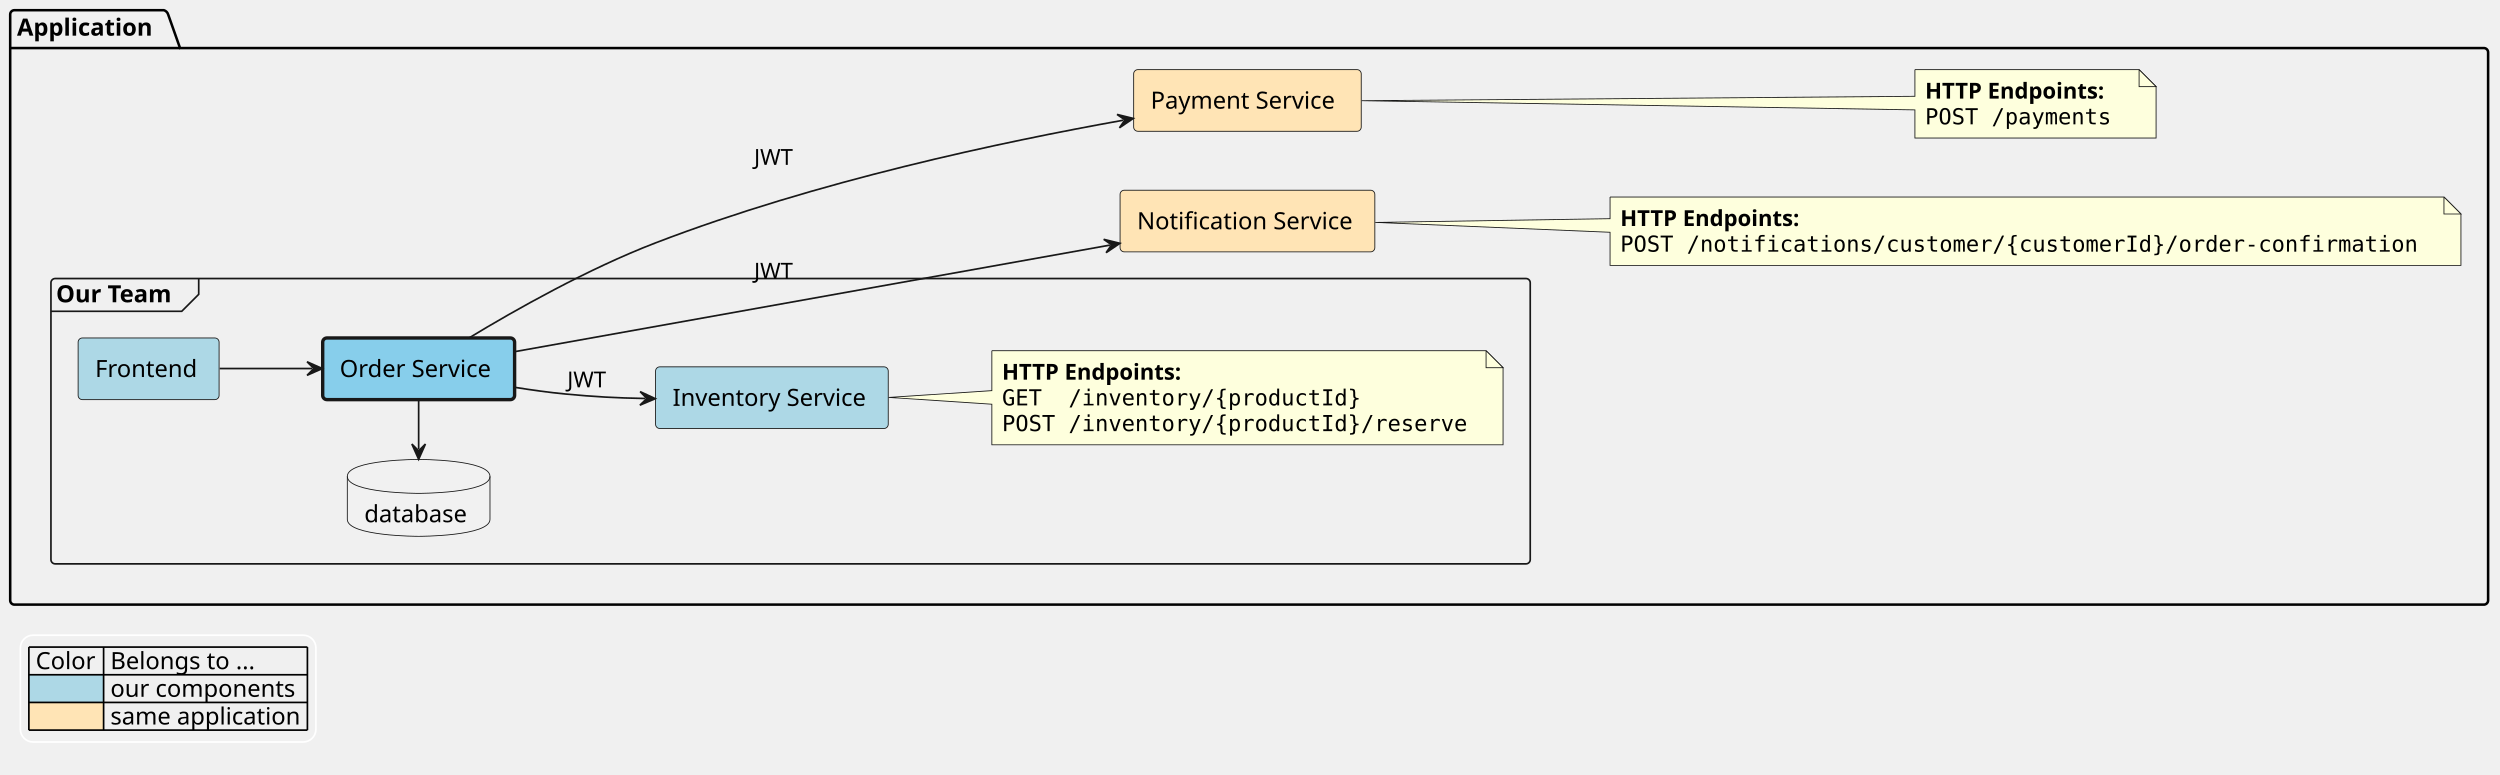
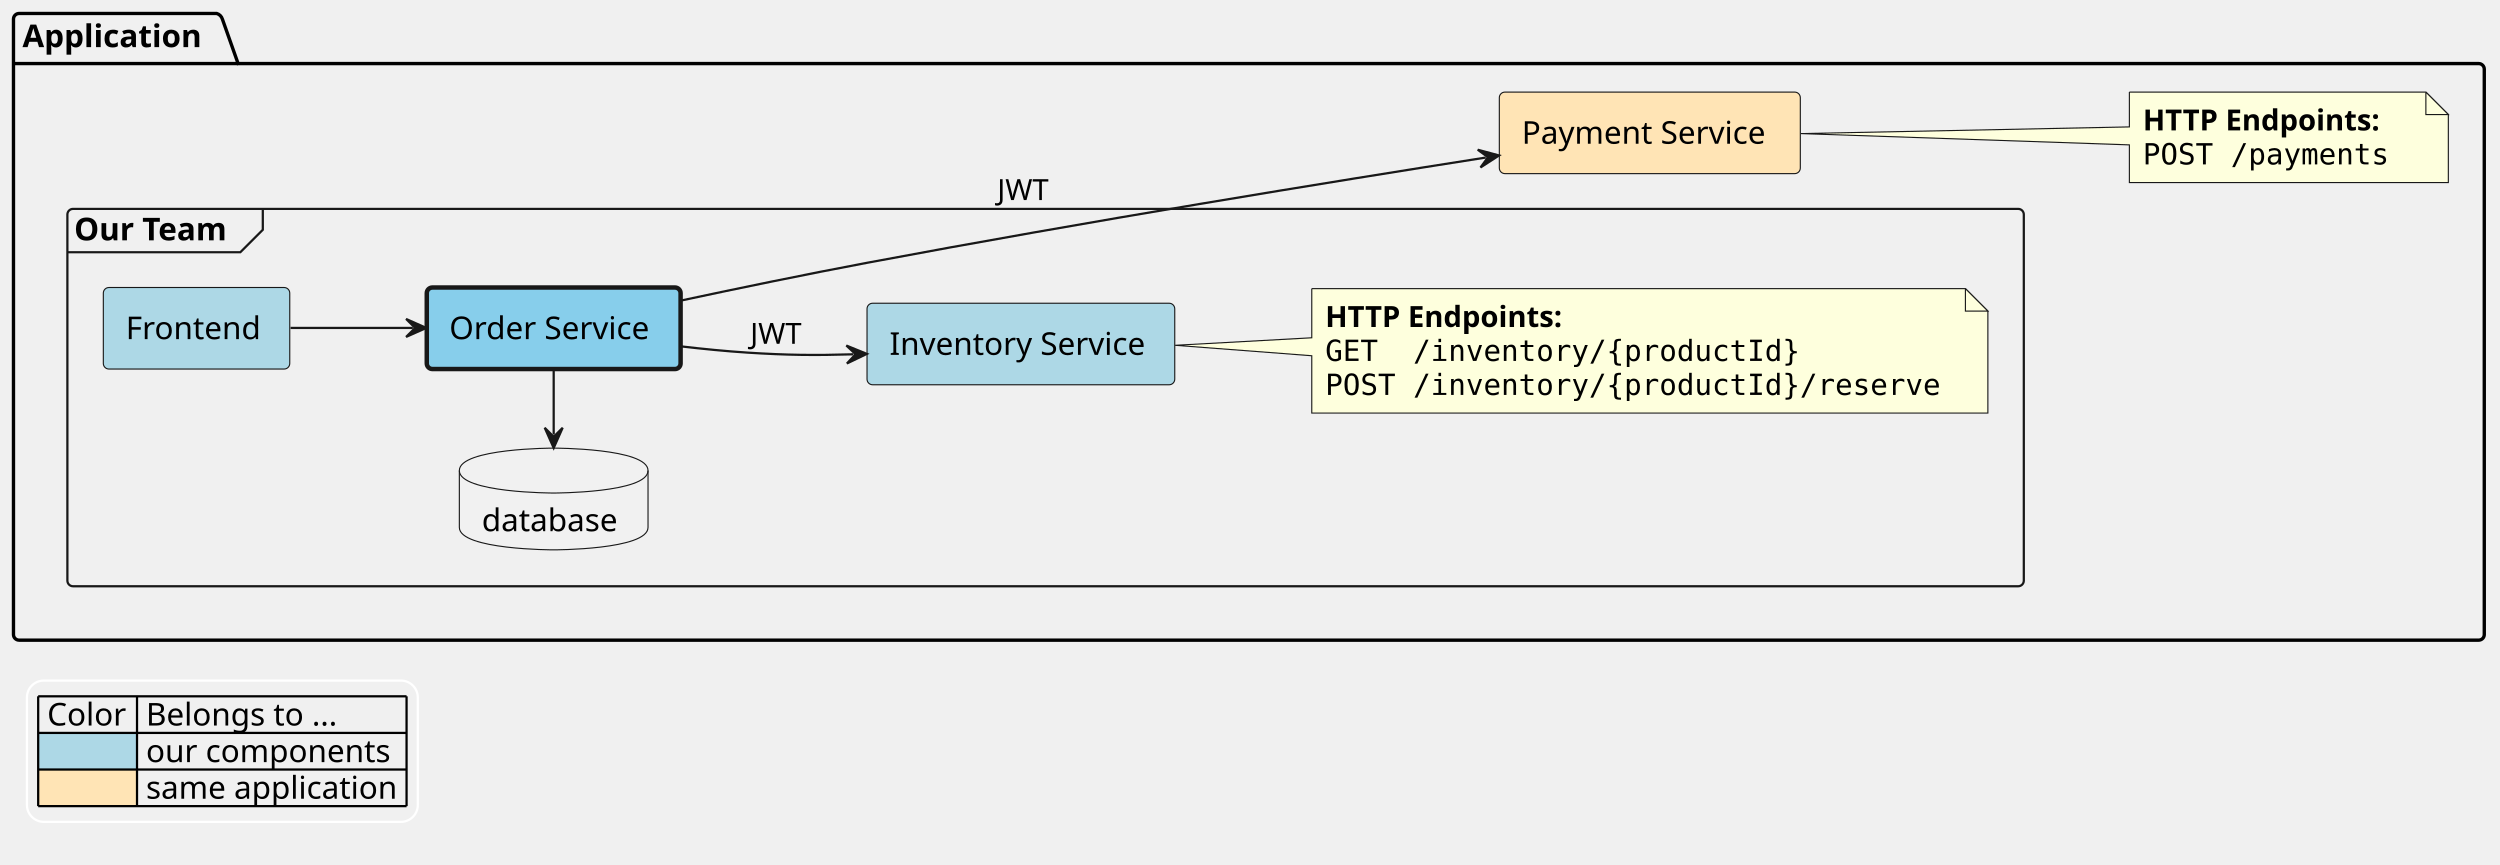
- <svg xmlns="http://www.w3.org/2000/svg" contentStyleType="text/css" height="456px" preserveAspectRatio="none" style="width:1472px;height:456px;background:#FFFFFF;" version="1.1" viewBox="0 0 1472 456" width="1472px" zoomAndPan="magnify">
+ <svg xmlns="http://www.w3.org/2000/svg" contentStyleType="text/css" height="385px" preserveAspectRatio="none" style="width:1113px;height:385px;background:#FFFFFF;" version="1.1" viewBox="0 0 1113 385" width="1113px" zoomAndPan="magnify">
  <defs />
  <g>
    <g id="cluster_Application">
-       <path d="M8.5,6 L96.5,6 A3.75,3.75 0 0 1 99,8.5 L106,28.297 L1462.5,28.297 A2.5,2.5 0 0 1 1465,30.797 L1465,353.5 A2.5,2.5 0 0 1 1462.5,356 L8.5,356 A2.5,2.5 0 0 1 6,353.5 L6,8.5 A2.5,2.5 0 0 1 8.5,6 " fill="none" style="stroke:#000000;stroke-width:1.5;" />
+       <path d="M8.5,6 L96.5,6 A3.75,3.75 0 0 1 99,8.5 L106,28.297 L1103.5,28.297 A2.5,2.5 0 0 1 1106,30.797 L1106,282.5 A2.5,2.5 0 0 1 1103.5,285 L8.5,285 A2.5,2.5 0 0 1 6,282.5 L6,8.5 A2.5,2.5 0 0 1 8.5,6 " fill="none" style="stroke:#000000;stroke-width:1.5;" />
      <line style="stroke:#000000;stroke-width:1.5;" x1="6" x2="106" y1="28.297" y2="28.297" />
      <text fill="#000000" font-family="sans-serif" font-size="14" font-weight="bold" lengthAdjust="spacing" textLength="87" x="10" y="20.995">Application</text>
    </g>
    <g id="cluster_Our Team">
-       <rect fill="none" height="168" rx="2.5" ry="2.5" style="stroke:#181818;stroke-width:1.0;" width="871" x="30" y="164" />
-       <path d="M117,164 L117,173.297 L107,183.297 L30,183.297 " fill="none" style="stroke:#181818;stroke-width:1.0;" />
-       <text fill="#000000" font-family="sans-serif" font-size="14" font-weight="bold" lengthAdjust="spacing" textLength="77" x="33" y="177.995">Our Team</text>
-     </g>
-     <g id="elem_application__notification_service">
-       <rect fill="#FFE4B5" height="36.297" rx="2.5" ry="2.5" style="stroke:#181818;stroke-width:0.5;" width="150" x="659.5" y="112" />
-       <text fill="#000000" font-family="sans-serif" font-size="14" lengthAdjust="spacing" textLength="130" x="669.5" y="134.995">Notification Service</text>
+       <rect fill="none" height="168" rx="2.5" ry="2.5" style="stroke:#181818;stroke-width:1.0;" width="871" x="30" y="93" />
+       <path d="M117,93 L117,102.297 L107,112.297 L30,112.297 " fill="none" style="stroke:#181818;stroke-width:1.0;" />
+       <text fill="#000000" font-family="sans-serif" font-size="14" font-weight="bold" lengthAdjust="spacing" textLength="77" x="33" y="106.995">Our Team</text>
    </g>
    <g id="elem_application__payment_service">
      <rect fill="#FFE4B5" height="36.297" rx="2.5" ry="2.5" style="stroke:#181818;stroke-width:0.5;" width="134" x="667.5" y="41" />
      <text fill="#000000" font-family="sans-serif" font-size="14" lengthAdjust="spacing" textLength="114" x="677.5" y="63.995">Payment Service</text>
    </g>
-     <g id="elem_GMN13">
-       <path d="M948,116 L948,128.76 L809.73,130.96 L948,136.76 L948,156.266 A0,0 0 0 0 948,156.266 L1449,156.266 A0,0 0 0 0 1449,156.266 L1449,126 L1439,116 L948,116 A0,0 0 0 0 948,116 " fill="#FEFFDD" style="stroke:#181818;stroke-width:0.5;" />
-       <path d="M1439,116 L1439,126 L1449,126 L1439,116 " fill="#FEFFDD" style="stroke:#181818;stroke-width:0.5;" />
-       <text fill="#000000" font-family="sans-serif" font-size="13" font-weight="bold" lengthAdjust="spacing" textLength="121" x="954" y="133.067">HTTP Endpoints:</text>
-       <text fill="#000000" font-family="monospace" font-size="13" lengthAdjust="spacing" textLength="480" x="954" y="148.2">POST /notifications/customer/{customerId}/order-confirmation</text>
-     </g>
-     <g id="elem_GMN16">
-       <path d="M1127.5,41 L1127.5,56.7 L801.69,59.29 L1127.5,64.7 L1127.5,81.266 A0,0 0 0 0 1127.5,81.266 L1269.5,81.266 A0,0 0 0 0 1269.5,81.266 L1269.5,51 L1259.5,41 L1127.5,41 A0,0 0 0 0 1127.5,41 " fill="#FEFFDD" style="stroke:#181818;stroke-width:0.5;" />
-       <path d="M1259.5,41 L1259.5,51 L1269.5,51 L1259.5,41 " fill="#FEFFDD" style="stroke:#181818;stroke-width:0.5;" />
-       <text fill="#000000" font-family="sans-serif" font-size="13" font-weight="bold" lengthAdjust="spacing" textLength="121" x="1133.5" y="58.067">HTTP Endpoints:</text>
-       <text fill="#000000" font-family="monospace" font-size="13" lengthAdjust="spacing" textLength="112" x="1133.5" y="73.2">POST /payments</text>
+     <g id="elem_GMN12">
+       <path d="M948,41 L948,56.5 L801.73,59.47 L948,64.5 L948,81.266 A0,0 0 0 0 948,81.266 L1090,81.266 A0,0 0 0 0 1090,81.266 L1090,51 L1080,41 L948,41 A0,0 0 0 0 948,41 " fill="#FEFFDD" style="stroke:#181818;stroke-width:0.5;" />
+       <path d="M1080,41 L1080,51 L1090,51 L1080,41 " fill="#FEFFDD" style="stroke:#181818;stroke-width:0.5;" />
+       <text fill="#000000" font-family="sans-serif" font-size="13" font-weight="bold" lengthAdjust="spacing" textLength="121" x="954" y="58.067">HTTP Endpoints:</text>
+       <text fill="#000000" font-family="monospace" font-size="13" lengthAdjust="spacing" textLength="112" x="954" y="73.2">POST /payments</text>
    </g>
    <g id="elem_application__team__frontend">
-       <rect fill="#ADD8E6" height="36.297" rx="2.5" ry="2.5" style="stroke:#181818;stroke-width:0.5;" width="83" x="46" y="199" />
-       <text fill="#000000" font-family="sans-serif" font-size="14" lengthAdjust="spacing" textLength="63" x="56" y="221.995">Frontend</text>
+       <rect fill="#ADD8E6" height="36.297" rx="2.5" ry="2.5" style="stroke:#181818;stroke-width:0.5;" width="83" x="46" y="128" />
+       <text fill="#000000" font-family="sans-serif" font-size="14" lengthAdjust="spacing" textLength="63" x="56" y="150.995">Frontend</text>
    </g>
    <g id="elem_application__team__order_service">
-       <rect fill="#87CEEB" height="36.297" rx="2.5" ry="2.5" style="stroke:#181818;stroke-width:2.0;" width="113" x="190" y="199" />
-       <text fill="#000000" font-family="sans-serif" font-size="14" lengthAdjust="spacing" textLength="93" x="200" y="221.995">Order Service</text>
+       <rect fill="#87CEEB" height="36.297" rx="2.5" ry="2.5" style="stroke:#181818;stroke-width:2.0;" width="113" x="190" y="128" />
+       <text fill="#000000" font-family="sans-serif" font-size="14" lengthAdjust="spacing" textLength="93" x="200" y="150.995">Order Service</text>
+     </g>
+     <g id="elem_application__team__inventory_service">
+       <rect fill="#ADD8E6" height="36.297" rx="2.5" ry="2.5" style="stroke:#181818;stroke-width:0.5;" width="137" x="386" y="135" />
+       <text fill="#000000" font-family="sans-serif" font-size="14" lengthAdjust="spacing" textLength="117" x="396" y="157.995">Inventory Service</text>
    </g>
    <g id="elem_application__team__order_database">
-       <path d="M204.5,280.5 C204.5,270.5 246.5,270.5 246.5,270.5 C246.5,270.5 288.5,270.5 288.5,280.5 L288.5,305.797 C288.5,315.797 246.5,315.797 246.5,315.797 C246.5,315.797 204.5,315.797 204.5,305.797 L204.5,280.5 " fill="#F1F1F1" style="stroke:#181818;stroke-width:0.5;" />
-       <path d="M204.5,280.5 C204.5,290.5 246.5,290.5 246.5,290.5 C246.5,290.5 288.5,290.5 288.5,280.5 " fill="none" style="stroke:#181818;stroke-width:0.5;" />
-       <text fill="#000000" font-family="sans-serif" font-size="14" lengthAdjust="spacing" textLength="64" x="214.5" y="307.495">database</text>
-     </g>
-     <g id="elem_application__team__inventory_service">
-       <rect fill="#ADD8E6" height="36.297" rx="2.5" ry="2.5" style="stroke:#181818;stroke-width:0.5;" width="137" x="386" y="216" />
-       <text fill="#000000" font-family="sans-serif" font-size="14" lengthAdjust="spacing" textLength="117" x="396" y="238.995">Inventory Service</text>
+       <path d="M204.5,209.5 C204.5,199.5 246.5,199.5 246.5,199.5 C246.5,199.5 288.5,199.5 288.5,209.5 L288.5,234.797 C288.5,244.797 246.5,244.797 246.5,244.797 C246.5,244.797 204.5,244.797 204.5,234.797 L204.5,209.5 " fill="#F1F1F1" style="stroke:#181818;stroke-width:0.5;" />
+       <path d="M204.5,209.5 C204.5,219.5 246.5,219.5 246.5,219.5 C246.5,219.5 288.5,219.5 288.5,209.5 " fill="none" style="stroke:#181818;stroke-width:0.5;" />
+       <text fill="#000000" font-family="sans-serif" font-size="14" lengthAdjust="spacing" textLength="64" x="214.5" y="236.495">database</text>
    </g>
    <g id="elem_GMN8">
-       <path d="M584,206.5 L584,230 L523.15,234 L584,238 L584,261.898 A0,0 0 0 0 584,261.898 L885,261.898 A0,0 0 0 0 885,261.898 L885,216.5 L875,206.5 L584,206.5 A0,0 0 0 0 584,206.5 " fill="#FEFFDD" style="stroke:#181818;stroke-width:0.5;" />
-       <path d="M875,206.5 L875,216.5 L885,216.5 L875,206.5 " fill="#FEFFDD" style="stroke:#181818;stroke-width:0.5;" />
-       <text fill="#000000" font-family="sans-serif" font-size="13" font-weight="bold" lengthAdjust="spacing" textLength="121" x="590" y="223.567">HTTP Endpoints:</text>
-       <text fill="#000000" font-family="monospace" font-size="13" lengthAdjust="spacing" textLength="216" x="590" y="238.7">GET  /inventory/{productId}</text>
-       <text fill="#000000" font-family="monospace" font-size="13" lengthAdjust="spacing" textLength="280" x="590" y="253.833">POST /inventory/{productId}/reserve</text>
+       <path d="M584,128.5 L584,150.38 L523.15,153.73 L584,158.38 L584,183.898 A0,0 0 0 0 584,183.898 L885,183.898 A0,0 0 0 0 885,183.898 L885,138.5 L875,128.5 L584,128.5 A0,0 0 0 0 584,128.5 " fill="#FEFFDD" style="stroke:#181818;stroke-width:0.5;" />
+       <path d="M875,128.5 L875,138.5 L885,138.5 L875,128.5 " fill="#FEFFDD" style="stroke:#181818;stroke-width:0.5;" />
+       <text fill="#000000" font-family="sans-serif" font-size="13" font-weight="bold" lengthAdjust="spacing" textLength="121" x="590" y="145.567">HTTP Endpoints:</text>
+       <text fill="#000000" font-family="monospace" font-size="13" lengthAdjust="spacing" textLength="216" x="590" y="160.7">GET  /inventory/{productId}</text>
+       <text fill="#000000" font-family="monospace" font-size="13" lengthAdjust="spacing" textLength="280" x="590" y="175.833">POST /inventory/{productId}/reserve</text>
    </g>
    <g id="link_application__team__frontend_application__team__order_service">
-       <path d="M129.34,217 C147.78,217 163.86,217 183.79,217 " fill="none" id="application__team__frontend-to-application__team__order_service" style="stroke:#181818;stroke-width:1.0;" />
-       <polygon fill="#181818" points="189.79,217,180.79,213,184.79,217,180.79,221,189.79,217" style="stroke:#181818;stroke-width:1.0;" />
+       <path d="M129.34,146 C147.78,146 163.86,146 183.79,146 " fill="none" id="application__team__frontend-to-application__team__order_service" style="stroke:#181818;stroke-width:1.0;" />
+       <polygon fill="#181818" points="189.79,146,180.79,142,184.79,146,180.79,150,189.79,146" style="stroke:#181818;stroke-width:1.0;" />
+     </g>
+     <g id="link_application__team__order_service_application__team__inventory_service">
+       <path d="M303.05,154.19 C313,155.36 323.29,156.38 333,157 C350.13,158.1 362.653,158.264 379.913,157.734 " fill="none" id="application__team__order_service-to-application__team__inventory_service" style="stroke:#181818;stroke-width:1.0;" />
+       <polygon fill="#181818" points="385.91,157.55,376.791,153.828,380.912,157.703,377.037,161.824,385.91,157.55" style="stroke:#181818;stroke-width:1.0;" />
+       <text fill="#000000" font-family="sans-serif" font-size="13" lengthAdjust="spacing" textLength="21" x="334" y="153.067">JWT</text>
    </g>
    <g id="link_application__team__order_database_application__team__order_service">
-       <path d="M246.5,264.44 C246.5,252.75 246.5,247.06 246.5,235.37 " fill="none" id="application__team__order_database-backto-application__team__order_service" style="stroke:#181818;stroke-width:1.0;" />
-       <polygon fill="#181818" points="246.5,270.44,250.5,261.44,246.5,265.44,242.5,261.44,246.5,270.44" style="stroke:#181818;stroke-width:1.0;" />
-     </g>
-     <g id="link_application__team__order_service_application__notification_service">
-       <path d="M303.25,207.02 C391.01,191.31 555.554,161.857 653.514,144.317 " fill="none" id="application__team__order_service-to-application__notification_service" style="stroke:#181818;stroke-width:1.0;" />
-       <polygon fill="#181818" points="659.42,143.26,649.856,140.909,654.498,144.141,651.266,148.784,659.42,143.26" style="stroke:#181818;stroke-width:1.0;" />
-       <text fill="#000000" font-family="sans-serif" font-size="13" lengthAdjust="spacing" textLength="21" x="444" y="164.067">JWT</text>
-     </g>
-     <g id="link_application__team__order_service_application__team__inventory_service">
-       <path d="M303.44,228.11 C313.25,229.69 323.4,231.08 333,232 C350.08,233.63 362.581,234.309 379.841,234.629 " fill="none" id="application__team__order_service-to-application__team__inventory_service" style="stroke:#181818;stroke-width:1.0;" />
-       <polygon fill="#181818" points="385.84,234.74,376.916,230.574,380.841,234.647,376.767,238.572,385.84,234.74" style="stroke:#181818;stroke-width:1.0;" />
-       <text fill="#000000" font-family="sans-serif" font-size="13" lengthAdjust="spacing" textLength="21" x="334" y="228.067">JWT</text>
+       <path d="M246.5,193.44 C246.5,181.75 246.5,176.06 246.5,164.37 " fill="none" id="application__team__order_database-backto-application__team__order_service" style="stroke:#181818;stroke-width:1.0;" />
+       <polygon fill="#181818" points="246.5,199.44,250.5,190.44,246.5,194.44,242.5,190.44,246.5,199.44" style="stroke:#181818;stroke-width:1.0;" />
    </g>
    <g id="link_application__team__order_service_application__payment_service">
-       <path d="M276.22,198.93 C303.55,182.39 346.3,158.25 386,143 C480.74,106.62 590.304,83.507 661.374,70.787 " fill="none" id="application__team__order_service-to-application__payment_service" style="stroke:#181818;stroke-width:1.0;" />
-       <polygon fill="#181818" points="667.28,69.73,657.716,67.378,662.358,70.611,659.125,75.253,667.28,69.73" style="stroke:#181818;stroke-width:1.0;" />
-       <text fill="#000000" font-family="sans-serif" font-size="13" lengthAdjust="spacing" textLength="21" x="444" y="97.067">JWT</text>
+       <path d="M303.33,133.77 C328.54,128.38 358.72,122.13 386,117 C483.68,98.63 591.443,81.141 661.463,70.141 " fill="none" id="application__team__order_service-to-application__payment_service" style="stroke:#181818;stroke-width:1.0;" />
+       <polygon fill="#181818" points="667.39,69.21,657.878,66.655,662.451,69.986,659.12,74.558,667.39,69.21" style="stroke:#181818;stroke-width:1.0;" />
+       <text fill="#000000" font-family="sans-serif" font-size="13" lengthAdjust="spacing" textLength="21" x="444" y="89.067">JWT</text>
    </g>
-     <rect fill="none" height="62.891" id="_legend" rx="7.5" ry="7.5" style="stroke:#FFFFFF;stroke-width:1.0;" width="174" x="12" y="374" />
-     <text fill="#000000" font-family="sans-serif" font-size="14" lengthAdjust="spacing" textLength="36" x="21" y="393.995">Color</text>
-     <text fill="#000000" font-family="sans-serif" font-size="14" lengthAdjust="spacing" textLength="91" x="65" y="393.995">Belongs to ...</text>
-     <rect fill="#ADD8E6" height="16.297" style="stroke:none;stroke-width:1.0;" width="44" x="17" y="397.297" />
-     <text fill="#000000" font-family="sans-serif" font-size="14" lengthAdjust="spacing" textLength="4" x="17" y="410.292"> </text>
-     <text fill="#000000" font-family="sans-serif" font-size="14" lengthAdjust="spacing" textLength="115" x="65" y="410.292">our components</text>
-     <rect fill="#FFE4B5" height="16.297" style="stroke:none;stroke-width:1.0;" width="44" x="17" y="413.594" />
-     <text fill="#000000" font-family="sans-serif" font-size="14" lengthAdjust="spacing" textLength="4" x="17" y="426.589"> </text>
-     <text fill="#000000" font-family="sans-serif" font-size="14" lengthAdjust="spacing" textLength="116" x="65" y="426.589">same application</text>
-     <line style="stroke:#000000;stroke-width:1.0;" x1="17" x2="181" y1="381" y2="381" />
-     <line style="stroke:#000000;stroke-width:1.0;" x1="17" x2="181" y1="397.297" y2="397.297" />
-     <line style="stroke:#000000;stroke-width:1.0;" x1="17" x2="181" y1="413.594" y2="413.594" />
-     <line style="stroke:#000000;stroke-width:1.0;" x1="17" x2="181" y1="429.891" y2="429.891" />
-     <line style="stroke:#000000;stroke-width:1.0;" x1="17" x2="17" y1="381" y2="429.891" />
-     <line style="stroke:#000000;stroke-width:1.0;" x1="61" x2="61" y1="381" y2="429.891" />
-     <line style="stroke:#000000;stroke-width:1.0;" x1="181" x2="181" y1="381" y2="429.891" />
+     <rect fill="none" height="62.891" id="_legend" rx="7.5" ry="7.5" style="stroke:#FFFFFF;stroke-width:1.0;" width="174" x="12" y="303" />
+     <text fill="#000000" font-family="sans-serif" font-size="14" lengthAdjust="spacing" textLength="36" x="21" y="322.995">Color</text>
+     <text fill="#000000" font-family="sans-serif" font-size="14" lengthAdjust="spacing" textLength="91" x="65" y="322.995">Belongs to ...</text>
+     <rect fill="#ADD8E6" height="16.297" style="stroke:none;stroke-width:1.0;" width="44" x="17" y="326.297" />
+     <text fill="#000000" font-family="sans-serif" font-size="14" lengthAdjust="spacing" textLength="4" x="17" y="339.292"> </text>
+     <text fill="#000000" font-family="sans-serif" font-size="14" lengthAdjust="spacing" textLength="115" x="65" y="339.292">our components</text>
+     <rect fill="#FFE4B5" height="16.297" style="stroke:none;stroke-width:1.0;" width="44" x="17" y="342.594" />
+     <text fill="#000000" font-family="sans-serif" font-size="14" lengthAdjust="spacing" textLength="4" x="17" y="355.589"> </text>
+     <text fill="#000000" font-family="sans-serif" font-size="14" lengthAdjust="spacing" textLength="116" x="65" y="355.589">same application</text>
+     <line style="stroke:#000000;stroke-width:1.0;" x1="17" x2="181" y1="310" y2="310" />
+     <line style="stroke:#000000;stroke-width:1.0;" x1="17" x2="181" y1="326.297" y2="326.297" />
+     <line style="stroke:#000000;stroke-width:1.0;" x1="17" x2="181" y1="342.594" y2="342.594" />
+     <line style="stroke:#000000;stroke-width:1.0;" x1="17" x2="181" y1="358.891" y2="358.891" />
+     <line style="stroke:#000000;stroke-width:1.0;" x1="17" x2="17" y1="310" y2="358.891" />
+     <line style="stroke:#000000;stroke-width:1.0;" x1="61" x2="61" y1="310" y2="358.891" />
+     <line style="stroke:#000000;stroke-width:1.0;" x1="181" x2="181" y1="310" y2="358.891" />
  </g>
</svg>
